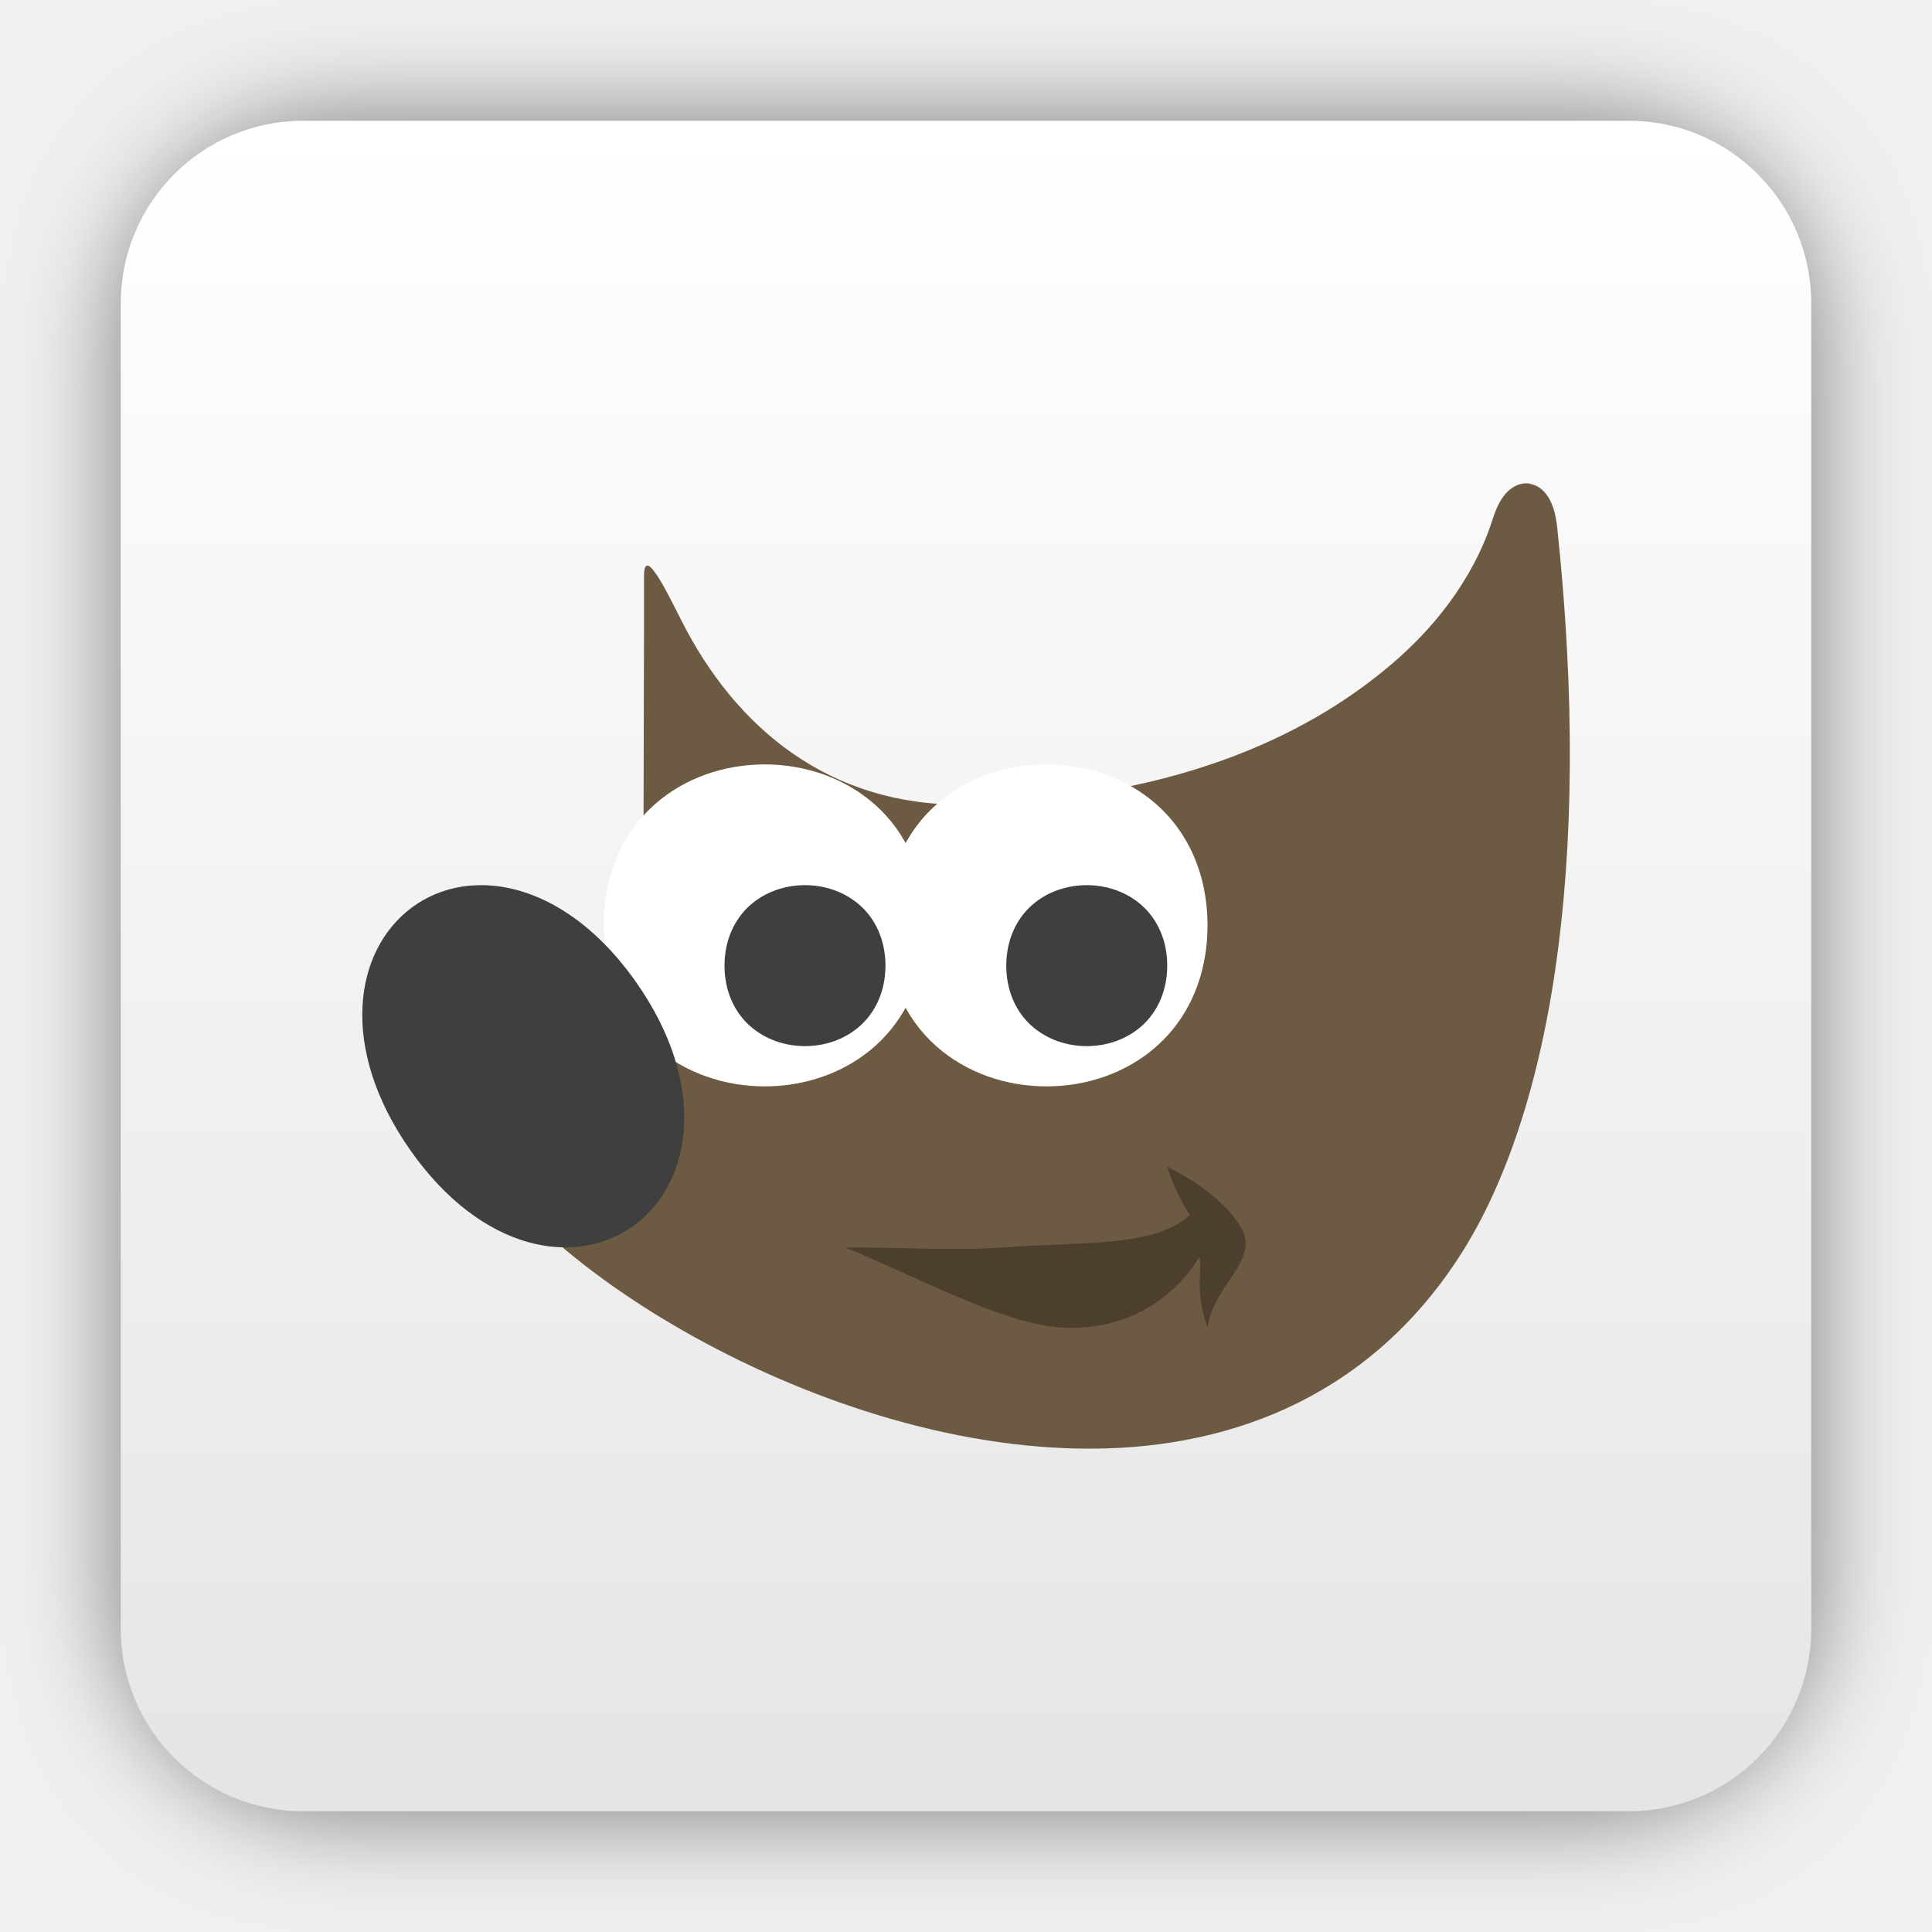
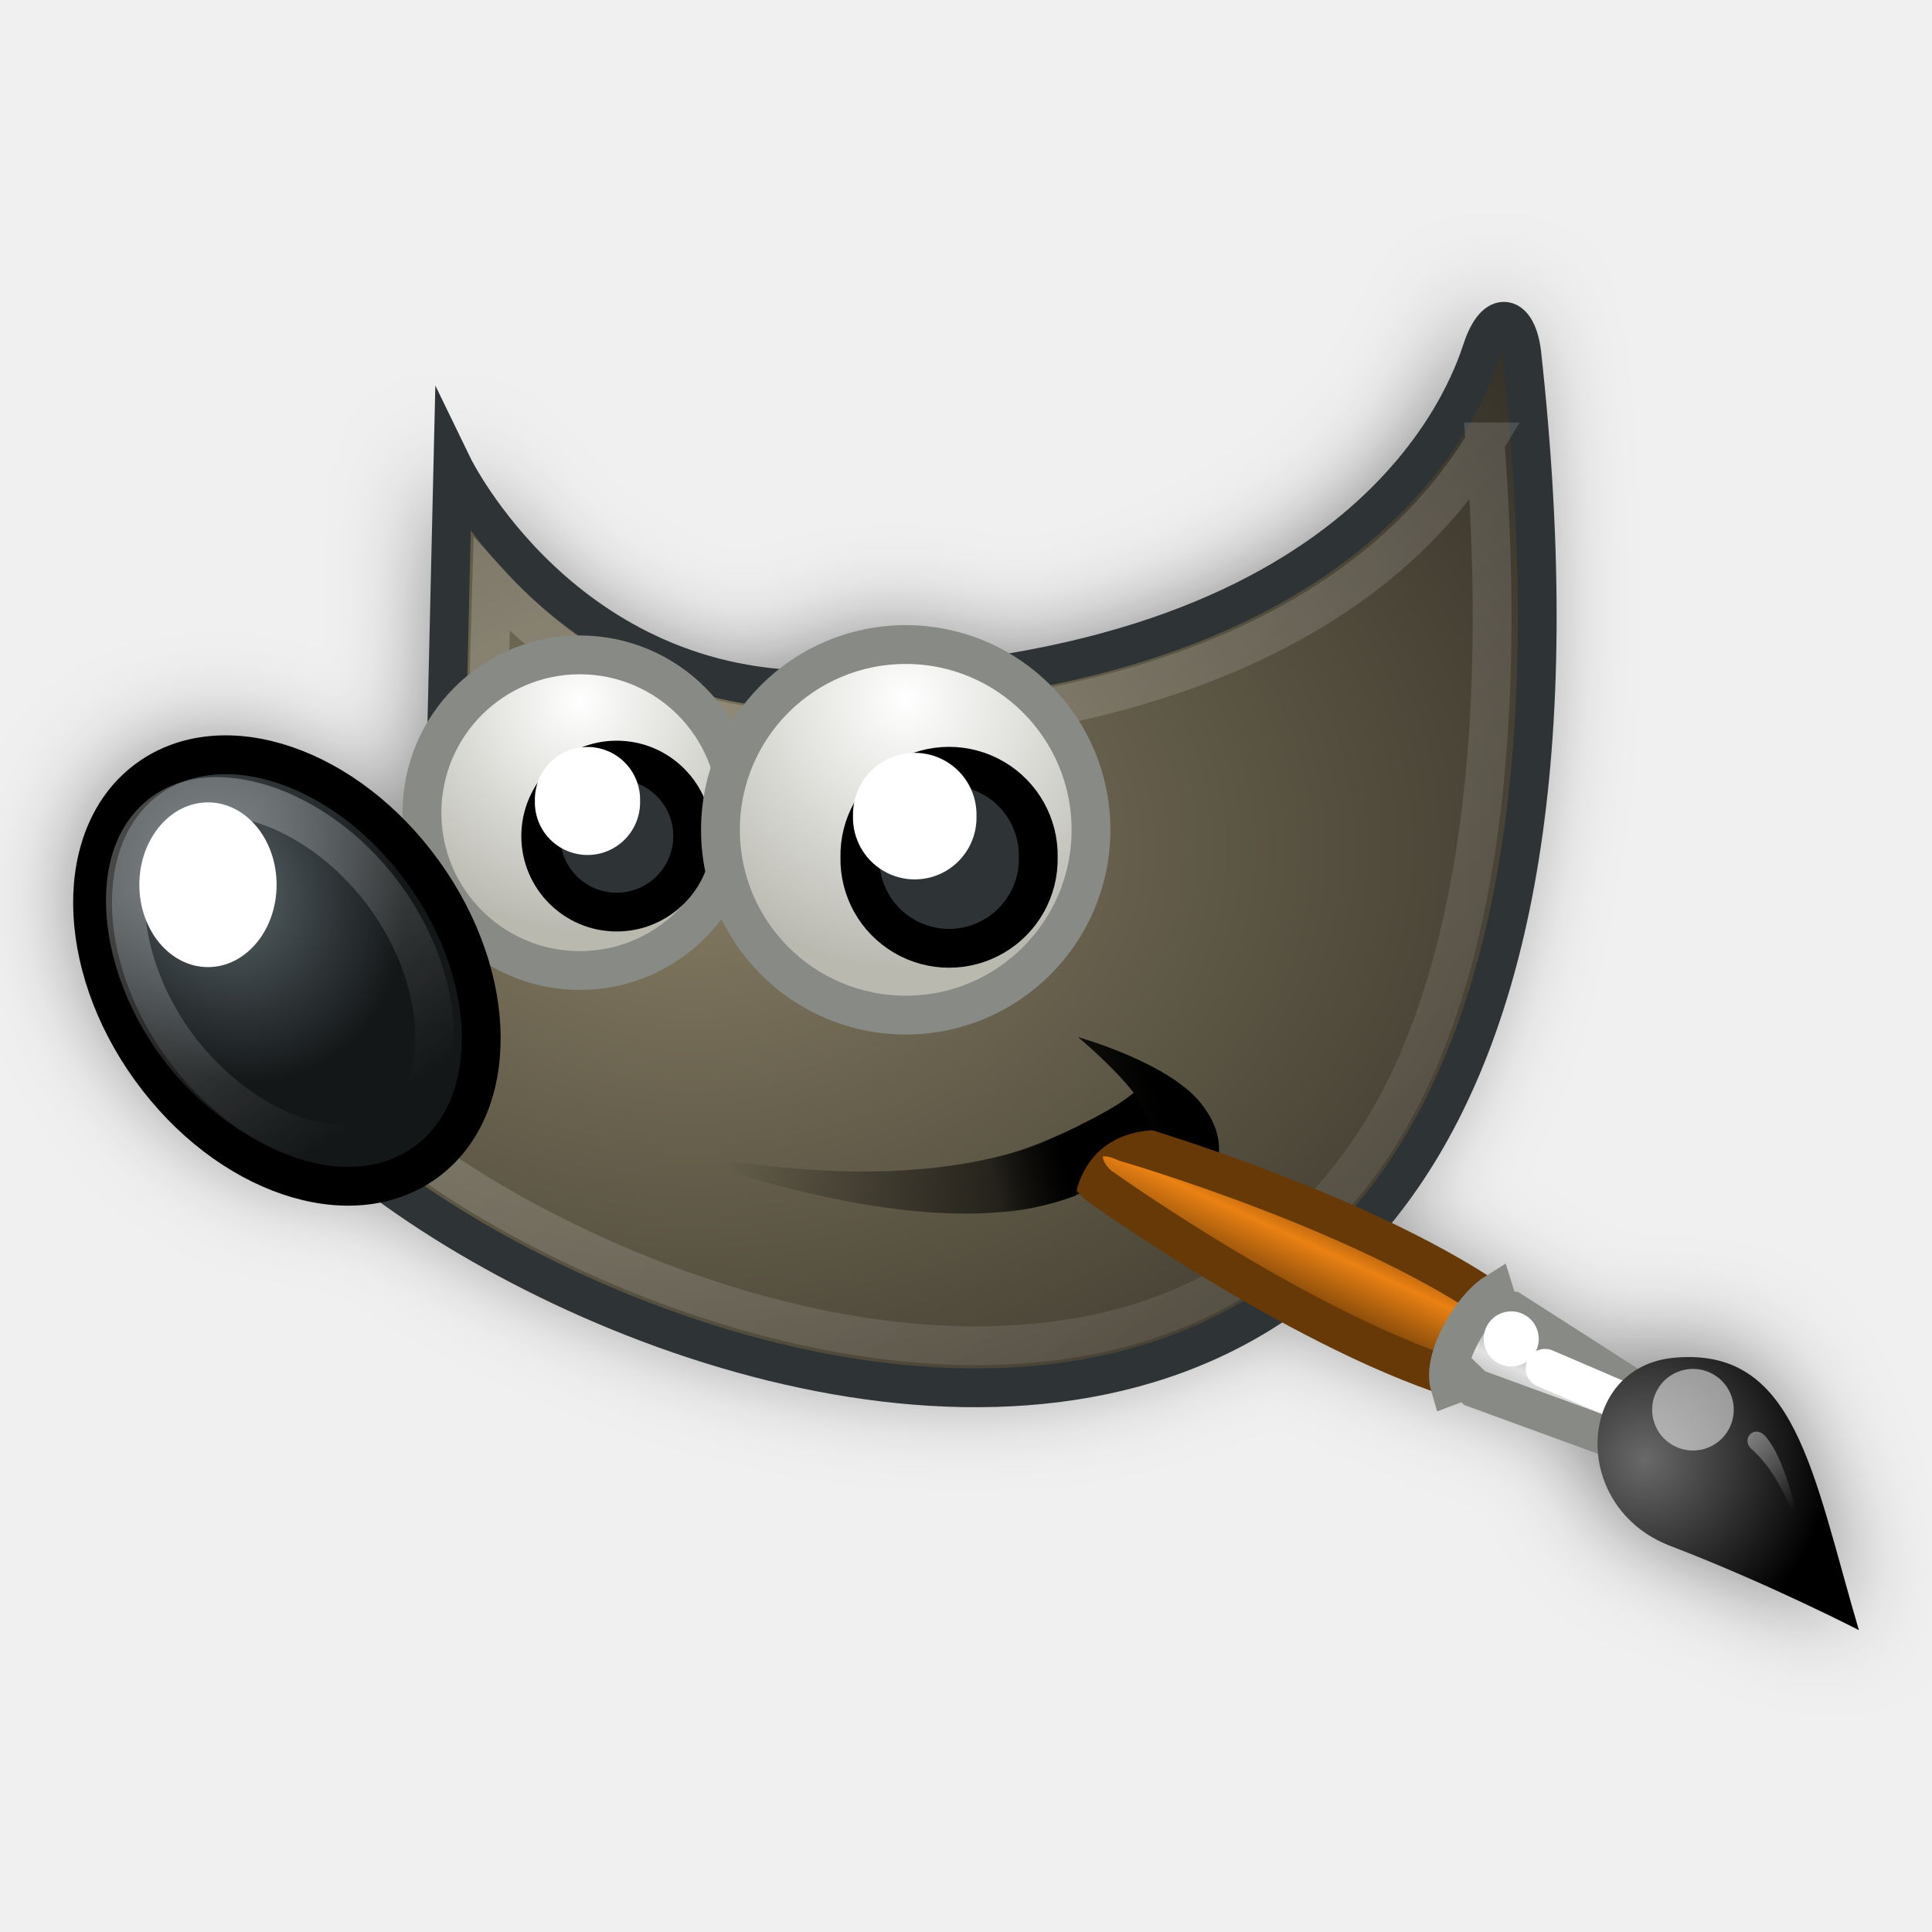
- <svg xmlns="http://www.w3.org/2000/svg" xmlns:xlink="http://www.w3.org/1999/xlink" id="svg28" version="1.1" height="32" width="32">
-   <defs id="defs32">
-     <linearGradient id="linearGradient865">
-       <stop id="stop861" offset="0" style="stop-color:#ffffff;stop-opacity:1" />
-       <stop id="stop863" offset="1" style="stop-color:#e5e5e5;stop-opacity:1" />
+ <svg xmlns="http://www.w3.org/2000/svg" xmlns:xlink="http://www.w3.org/1999/xlink" version="1.0" width="32" height="32" id="svg11300">
+   <defs id="defs3">
+     <linearGradient id="linearGradient8542">
+       <stop style="stop-color:#5b676b;stop-opacity:1" offset="0" id="stop8544" />
+       <stop style="stop-color:#141718;stop-opacity:1" offset="1" id="stop8546" />
    </linearGradient>
-     <linearGradient gradientUnits="userSpaceOnUse" y2="30" x2="16" y1="2" x1="16" id="linearGradient867" xlink:href="#linearGradient865" />
-     <filter style="color-interpolation-filters:sRGB" id="filter59498" x="-0.075" width="1.15" y="-0.075" height="1.15">
-       <feGaussianBlur stdDeviation="0.875" id="feGaussianBlur59500" />
+     <linearGradient id="linearGradient8534">
+       <stop style="stop-color:black;stop-opacity:1" offset="0" id="stop8536" />
+       <stop style="stop-color:black;stop-opacity:0" offset="1" id="stop8538" />
+     </linearGradient>
+     <linearGradient id="linearGradient8524">
+       <stop style="stop-color:white;stop-opacity:1" offset="0" id="stop8526" />
+       <stop style="stop-color:white;stop-opacity:0" offset="1" id="stop8528" />
+     </linearGradient>
+     <linearGradient id="linearGradient2446">
+       <stop style="stop-color:white;stop-opacity:1" offset="0" id="stop2448" />
+       <stop style="stop-color:white;stop-opacity:0" offset="1" id="stop2450" />
+     </linearGradient>
+     <linearGradient x1="13.236" y1="37.752" x2="7.752" y2="42.282" id="linearGradient2452" xlink:href="#linearGradient2446" gradientUnits="userSpaceOnUse" gradientTransform="matrix(0.755165,0.395143,-0.395143,0.755165,-25.91245,6.532586)" />
+     <linearGradient id="linearGradient6963">
+       <stop style="stop-color:#696969;stop-opacity:1" offset="0" id="stop6965" />
+       <stop style="stop-color:black;stop-opacity:1" offset="1" id="stop6967" />
+     </linearGradient>
+     <radialGradient cx="15.415" cy="35.357" r="7.579" fx="15.415" fy="35.357" id="radialGradient6969" xlink:href="#linearGradient6963" gradientUnits="userSpaceOnUse" gradientTransform="matrix(1.572694,0,0,1.532639,-55.36682,-21.35823)" />
+     <linearGradient id="linearGradient6939">
+       <stop style="stop-color:#bdbdbd;stop-opacity:1" offset="0" id="stop6941" />
+       <stop style="stop-color:#e2e2e2;stop-opacity:1" offset="0.333" id="stop6947" />
+       <stop style="stop-color:#a3a3a3;stop-opacity:1" offset="0.667" id="stop6949" />
+       <stop style="stop-color:#ddd;stop-opacity:1" offset="1" id="stop6943" />
+     </linearGradient>
+     <linearGradient x1="19.395" y1="30.001" x2="23.109" y2="33.439" id="linearGradient6945" xlink:href="#linearGradient6939" gradientUnits="userSpaceOnUse" gradientTransform="translate(-46.40695,-1.802856)" />
+     <linearGradient id="linearGradient6951">
+       <stop style="stop-color:#6e3d09;stop-opacity:1" offset="0" id="stop6953" />
+       <stop style="stop-color:#ea8113;stop-opacity:1" offset="0.242" id="stop6959" />
+       <stop style="stop-color:#5c3307;stop-opacity:1" offset="0.621" id="stop6961" />
+       <stop style="stop-color:#e07c12;stop-opacity:1" offset="1" id="stop6955" />
+     </linearGradient>
+     <linearGradient x1="37.018" y1="19.24" x2="27.754" y2="11.182" id="linearGradient6957" xlink:href="#linearGradient6951" gradientUnits="userSpaceOnUse" gradientTransform="translate(-49.30496,1.877723)" />
+     <linearGradient id="linearGradient6500">
+       <stop style="stop-color:#857c63;stop-opacity:1" offset="0" id="stop6502" />
+       <stop style="stop-color:#221f19;stop-opacity:1" offset="1" id="stop6504" />
+     </linearGradient>
+     <linearGradient id="linearGradient6492">
+       <stop style="stop-color:black;stop-opacity:1" offset="0" id="stop6494" />
+       <stop style="stop-color:black;stop-opacity:0" offset="1" id="stop6496" />
+     </linearGradient>
+     <linearGradient id="linearGradient6482">
+       <stop style="stop-color:black;stop-opacity:1" offset="0" id="stop6484" />
+       <stop style="stop-color:black;stop-opacity:0" offset="1" id="stop6486" />
+     </linearGradient>
+     <linearGradient id="linearGradient6468">
+       <stop style="stop-color:white;stop-opacity:1" offset="0" id="stop6470" />
+       <stop style="stop-color:#b9b9b0;stop-opacity:1" offset="1" id="stop6472" />
+     </linearGradient>
+     <linearGradient id="linearGradient6452">
+       <stop style="stop-color:white;stop-opacity:1" offset="0" id="stop6454" />
+       <stop style="stop-color:white;stop-opacity:0" offset="1" id="stop6456" />
+     </linearGradient>
+     <linearGradient x1="6.305" y1="23.362" x2="5.985" y2="31.57" id="linearGradient6458" xlink:href="#linearGradient6452" gradientUnits="userSpaceOnUse" gradientTransform="matrix(0.3742438,-0.2803038,0.2803038,0.3742438,-2.156833,7.575741)" />
+     <radialGradient cx="69.473" cy="19.598" r="3.515" fx="69.473" fy="19.598" id="radialGradient6474" xlink:href="#linearGradient6468" gradientUnits="userSpaceOnUse" gradientTransform="matrix(0.924743,0,0,0.924743,-48.95358,-5.333557)" />
+     <radialGradient cx="23" cy="33.938" r="18.25" fx="23" fy="33.938" id="radialGradient6498" xlink:href="#linearGradient6492" gradientUnits="userSpaceOnUse" gradientTransform="matrix(1,0,0,0.284247,0,24.29088)" />
+     <linearGradient x1="14.969" y1="19.111" x2="39.525" y2="46.986" id="linearGradient8530" xlink:href="#linearGradient8524" gradientUnits="userSpaceOnUse" gradientTransform="matrix(0.4675775,0,0,0.4675775,4.985132,4.149408)" />
+     <radialGradient cx="6.024" cy="25.271" r="4.831" fx="6.024" fy="25.271" id="radialGradient8548" xlink:href="#linearGradient8542" gradientUnits="userSpaceOnUse" gradientTransform="matrix(0.372898,-0.2152928,0.2512821,0.4352338,-1.519602,5.358946)" />
+     <linearGradient x1="26.163" y1="30.543" x2="24.329" y2="30.985" id="linearGradient4330" xlink:href="#linearGradient8534" gradientUnits="userSpaceOnUse" gradientTransform="matrix(0.4675775,0,0,0.4675775,4.985132,4.149408)" />
+     <linearGradient x1="32.35" y1="28.083" x2="21.213" y2="30.293" id="linearGradient4351" xlink:href="#linearGradient6482" gradientUnits="userSpaceOnUse" gradientTransform="matrix(0.4675775,0,0,0.4675775,3.191248,4.311176)" />
+     <radialGradient cx="18.558" cy="22.3" r="19.229" fx="18.558" fy="22.3" id="radialGradient4354" xlink:href="#linearGradient6500" gradientUnits="userSpaceOnUse" gradientTransform="matrix(0.8288979,0,0,0.6062984,-2.655271,1.055935)" />
+     <radialGradient cx="69.473" cy="19.598" r="3.515" fx="69.473" fy="19.598" id="radialGradient4363" xlink:href="#linearGradient6468" gradientUnits="userSpaceOnUse" gradientTransform="matrix(0.7877441,0,0,0.7877441,-43.36202,-2.622648)" />
+     <radialGradient cx="18.558" cy="22.3" r="19.229" fx="18.558" fy="22.3" id="radialGradient4354-3" xlink:href="#linearGradient6500" gradientUnits="userSpaceOnUse" gradientTransform="matrix(1.078945,0,0,0.7891958,25.0865,2.890214)" />
+     <linearGradient x1="32.35" y1="28.083" x2="21.213" y2="30.293" id="linearGradient4351-5" xlink:href="#linearGradient8534" gradientUnits="userSpaceOnUse" gradientTransform="matrix(0.608628,0,0,0.608628,32.6967,7.12744)" />
+     <linearGradient x1="14.969" y1="19.111" x2="39.525" y2="46.986" id="linearGradient8530-6" xlink:href="#linearGradient8524" gradientUnits="userSpaceOnUse" gradientTransform="matrix(0.608628,0,0,0.608628,35.03173,6.916872)" />
+     <radialGradient cx="69.473" cy="19.598" r="3.515" fx="69.473" fy="19.598" id="radialGradient4363-1" xlink:href="#linearGradient6468" gradientUnits="userSpaceOnUse" gradientTransform="matrix(1.025377,0,0,1.025377,-27.89995,-1.898058)" />
+     <radialGradient cx="6.024" cy="25.271" r="4.831" fx="6.024" fy="25.271" id="radialGradient8548-0" xlink:href="#linearGradient8542" gradientUnits="userSpaceOnUse" gradientTransform="matrix(0.4853874,-0.2802385,0.3270844,0.5665275,26.56476,8.491282)" />
+     <linearGradient x1="6.305" y1="23.362" x2="5.985" y2="31.57" id="linearGradient6458-6" xlink:href="#linearGradient8524" gradientUnits="userSpaceOnUse" gradientTransform="matrix(0.4871392,-0.3648609,0.3648609,0.4871392,25.7353,11.3768)" />
+     <radialGradient cx="69.473" cy="19.598" r="3.515" fx="69.473" fy="19.598" id="radialGradient6474-2" xlink:href="#linearGradient6468" gradientUnits="userSpaceOnUse" gradientTransform="matrix(1.203703,0,0,1.203703,-35.17827,-5.426748)" />
+     <linearGradient x1="37.018" y1="19.24" x2="27.754" y2="11.182" id="linearGradient6957-6" xlink:href="#linearGradient6951" gradientUnits="userSpaceOnUse" gradientTransform="translate(-49.30496,1.877723)" />
+     <linearGradient x1="19.395" y1="30.001" x2="23.109" y2="33.439" id="linearGradient6945-2" xlink:href="#linearGradient6939" gradientUnits="userSpaceOnUse" gradientTransform="translate(-46.40695,-1.802856)" />
+     <radialGradient cx="15.415" cy="35.357" r="7.579" fx="15.415" fy="35.357" id="radialGradient6969-5" xlink:href="#linearGradient6963" gradientUnits="userSpaceOnUse" gradientTransform="matrix(1.572694,0,0,1.532639,-55.36682,-21.35823)" />
+     <linearGradient x1="13.236" y1="37.752" x2="7.752" y2="42.282" id="linearGradient2452-2" xlink:href="#linearGradient8524" gradientUnits="userSpaceOnUse" gradientTransform="matrix(0.755165,0.395143,-0.395143,0.755165,-25.91245,6.532586)" />
+     <linearGradient x1="26.163" y1="30.543" x2="24.329" y2="30.985" id="linearGradient4330-7" xlink:href="#linearGradient8534" gradientUnits="userSpaceOnUse" gradientTransform="matrix(0.608628,0,0,0.608628,35.03173,6.916872)" />
+     <radialGradient cx="23" cy="33.938" r="18.25" fx="23" fy="33.938" id="radialGradient6498-3" xlink:href="#linearGradient8534" gradientUnits="userSpaceOnUse" gradientTransform="matrix(1,0,0,0.284247,0,24.29088)" />
+     <radialGradient cx="18.558" cy="22.3" r="19.229" fx="18.558" fy="22.3" id="radialGradient4354-5" xlink:href="#linearGradient6500" gradientUnits="userSpaceOnUse" gradientTransform="matrix(1.872629,0,0,1.369737,-18.59017,-8.416668)" />
+     <linearGradient x1="32.35" y1="28.083" x2="21.213" y2="30.293" id="linearGradient4351-6" xlink:href="#linearGradient8534" gradientUnits="userSpaceOnUse" gradientTransform="matrix(1.056342,0,0,1.056342,-5.381833,-1.062493)" />
+     <linearGradient x1="14.969" y1="19.111" x2="39.525" y2="46.986" id="linearGradient8530-1" xlink:href="#linearGradient8524" gradientUnits="userSpaceOnUse" gradientTransform="matrix(1.056342,0,0,1.056342,-1.329127,-1.427956)" />
+     <radialGradient cx="69.473" cy="19.598" r="3.515" fx="69.473" fy="19.598" id="radialGradient4363-0" xlink:href="#linearGradient6468" gradientUnits="userSpaceOnUse" gradientTransform="matrix(1.779655,0,0,1.779655,-110.554,-16.72724)" />
+     <radialGradient cx="6.024" cy="25.271" r="4.831" fx="6.024" fy="25.271" id="radialGradient8548-6" xlink:href="#linearGradient8542" gradientUnits="userSpaceOnUse" gradientTransform="matrix(0.8424436,-0.4863851,0.5676913,0.9832713,-16.02449,1.304608)" />
+     <linearGradient x1="6.305" y1="23.362" x2="5.985" y2="31.57" id="linearGradient6458-2" xlink:href="#linearGradient8524" gradientUnits="userSpaceOnUse" gradientTransform="matrix(0.8454841,-0.6332566,0.6332566,0.8454841,-17.46411,6.312746)" />
+     <radialGradient cx="69.473" cy="19.598" r="3.515" fx="69.473" fy="19.598" id="radialGradient6474-8" xlink:href="#linearGradient6468" gradientUnits="userSpaceOnUse" gradientTransform="matrix(2.08916,0,0,2.08916,-123.1864,-22.85168)" />
+     <radialGradient cx="15.415" cy="35.357" r="7.579" fx="15.415" fy="35.357" id="radialGradient6969-9" xlink:href="#linearGradient6963" gradientUnits="userSpaceOnUse" gradientTransform="matrix(1.572694,0,0,1.532639,-55.36682,-21.35823)" />
+     <linearGradient x1="26.163" y1="30.543" x2="24.329" y2="30.985" id="linearGradient4330-73" xlink:href="#linearGradient8534" gradientUnits="userSpaceOnUse" gradientTransform="matrix(1.056342,0,0,1.056342,-1.329127,-1.427956)" />
+     <radialGradient cx="18.558" cy="22.3" r="19.229" fx="18.558" fy="22.3" id="radialGradient4354-5-9" xlink:href="#linearGradient6500" gradientUnits="userSpaceOnUse" gradientTransform="matrix(1.872629,0,0,1.369737,38.77112,-50.13757)" />
+     <linearGradient x1="32.35" y1="28.083" x2="21.213" y2="30.293" id="linearGradient4351-6-9" xlink:href="#linearGradient8534" gradientUnits="userSpaceOnUse" gradientTransform="matrix(1.056342,0,0,1.056342,51.97945,-42.7834)" />
+     <linearGradient x1="14.969" y1="19.111" x2="39.525" y2="46.986" id="linearGradient8530-1-8" xlink:href="#linearGradient8524" gradientUnits="userSpaceOnUse" gradientTransform="matrix(1.056342,0,0,1.056342,56.03216,-43.14886)" />
+     <radialGradient cx="69.473" cy="19.598" r="3.515" fx="69.473" fy="19.598" id="radialGradient4363-0-0" xlink:href="#linearGradient6468" gradientUnits="userSpaceOnUse" gradientTransform="matrix(1.779655,0,0,1.779655,-53.19274,-58.44815)" />
+     <radialGradient cx="6.024" cy="25.271" r="4.831" fx="6.024" fy="25.271" id="radialGradient8548-6-1" xlink:href="#linearGradient8542" gradientUnits="userSpaceOnUse" gradientTransform="matrix(0.8424436,-0.486385,0.5676913,0.9832713,41.3368,-40.4163)" />
+     <linearGradient x1="6.305" y1="23.362" x2="5.985" y2="31.57" id="linearGradient6458-2-3" xlink:href="#linearGradient8524" gradientUnits="userSpaceOnUse" gradientTransform="matrix(0.8454841,-0.6332566,0.6332566,0.8454841,39.89718,-35.40816)" />
+     <radialGradient cx="69.473" cy="19.598" r="3.515" fx="69.473" fy="19.598" id="radialGradient6474-8-2" xlink:href="#linearGradient6468" gradientUnits="userSpaceOnUse" gradientTransform="matrix(2.08916,0,0,2.08916,-65.82508,-64.57258)" />
+     <radialGradient cx="15.415" cy="35.357" r="7.579" fx="15.415" fy="35.357" id="radialGradient6969-9-9" xlink:href="#linearGradient6963" gradientUnits="userSpaceOnUse" gradientTransform="matrix(1.572694,0,0,1.532639,-55.36682,-21.35823)" />
+     <linearGradient x1="26.163" y1="30.543" x2="24.329" y2="30.985" id="linearGradient4330-73-5" xlink:href="#linearGradient8534" gradientUnits="userSpaceOnUse" gradientTransform="matrix(1.056342,0,0,1.056342,56.03216,-43.14886)" />
+     <radialGradient cx="18.558" cy="22.3" r="19.229" fx="18.558" fy="22.3" id="radialGradient4354-5-95" xlink:href="#linearGradient6500" gradientUnits="userSpaceOnUse" gradientTransform="matrix(1.139735,0,0,0.8336603,26.0908,-34.20993)" />
+     <linearGradient x1="32.35" y1="28.083" x2="21.213" y2="30.293" id="linearGradient4351-6-8" xlink:href="#linearGradient8534" gradientUnits="userSpaceOnUse" gradientTransform="matrix(1.056342,0,0,1.056342,53.38239,-49.79807)" />
+     <linearGradient x1="14.969" y1="19.111" x2="39.525" y2="46.986" id="linearGradient8530-1-7" xlink:href="#linearGradient8524" gradientUnits="userSpaceOnUse" gradientTransform="matrix(1.056342,0,0,1.056342,57.43509,-50.16353)" />
+     <radialGradient cx="69.473" cy="19.598" r="3.515" fx="69.473" fy="19.598" id="radialGradient4363-0-2" xlink:href="#linearGradient6468" gradientUnits="userSpaceOnUse" gradientTransform="matrix(1.779655,0,0,1.779655,-51.78981,-65.46282)" />
+     <radialGradient cx="6.024" cy="25.271" r="4.831" fx="6.024" fy="25.271" id="radialGradient8548-6-10" xlink:href="#linearGradient8542" gradientUnits="userSpaceOnUse" gradientTransform="matrix(0.8424436,-0.486385,0.5676913,0.9832713,42.73973,-47.43097)" />
+     <linearGradient x1="6.305" y1="23.362" x2="5.985" y2="31.57" id="linearGradient6458-2-5" xlink:href="#linearGradient8524" gradientUnits="userSpaceOnUse" gradientTransform="matrix(0.8454841,-0.6332566,0.6332566,0.8454841,41.30011,-42.42283)" />
+     <radialGradient cx="69.473" cy="19.598" r="3.515" fx="69.473" fy="19.598" id="radialGradient6474-8-9" xlink:href="#linearGradient6468" gradientUnits="userSpaceOnUse" gradientTransform="matrix(2.08916,0,0,2.08916,-64.42215,-71.58725)" />
+     <linearGradient x1="37.018" y1="19.24" x2="27.754" y2="11.182" id="linearGradient6957-4" xlink:href="#linearGradient6951" gradientUnits="userSpaceOnUse" gradientTransform="matrix(-0.07384054,-0.250651,0.250651,-0.07384054,56.5975,1.351177)" />
+     <linearGradient x1="19.395" y1="30.001" x2="23.109" y2="33.439" id="linearGradient6945-7" xlink:href="#linearGradient6939" gradientUnits="userSpaceOnUse" gradientTransform="matrix(-0.1213229,-0.4118295,0.4118295,-0.1213229,88.43041,0.5291162)" />
+     <radialGradient cx="15.415" cy="35.357" r="7.579" fx="15.415" fy="35.357" id="radialGradient6969-9-97" xlink:href="#linearGradient6963" gradientUnits="userSpaceOnUse" gradientTransform="matrix(-0.1908038,-0.6476818,0.631186,-0.1859443,81.46396,6.59157)" />
+     <linearGradient x1="13.236" y1="37.752" x2="7.752" y2="42.282" id="linearGradient2452-7" xlink:href="#linearGradient8524" gradientUnits="userSpaceOnUse" gradientTransform="matrix(0.07111272,-0.3589391,0.3589391,0.07111272,89.37673,-8.922404)" />
+     <linearGradient x1="26.163" y1="30.543" x2="24.329" y2="30.985" id="linearGradient4330-73-56" xlink:href="#linearGradient8534" gradientUnits="userSpaceOnUse" gradientTransform="matrix(1.056342,0,0,1.056342,57.43509,-50.16353)" />
+     <filter style="color-interpolation-filters:sRGB" id="filter2599" x="-0.065" width="1.131" y="-0.088" height="1.176">
+       <feGaussianBlur stdDeviation="1.308" id="feGaussianBlur2601" />
    </filter>
  </defs>
-   <rect style="opacity:0.5;fill:#000000;fill-opacity:1;stroke-width:0.97;filter:url(#filter59498)" id="rect859-5" width="28" height="28" x="2" y="2" rx="3.631" ry="3.631" />
-   <rect ry="3.023" rx="3.023" y="2" x="2" height="28" width="28" id="rect859" style="opacity:1;fill:url(#linearGradient867);fill-opacity:1;stroke-width:0.97" />
-   <path id="path4" d="m 25.336,8.01 c -0.166,-0.026 -0.314,0.067 -0.404,0.173 -0.089,0.106 -0.151,0.238 -0.205,0.404 -0.093,0.288 -0.437,1.355 -1.674,2.41 -1.237,1.055 -3.371,2.235 -7.07,2.33 -2.249,0.026 -3.8,-1.273 -4.696,-3.048 C 11.063,9.837 10.667,9.012 10.667,9.537 v 0.812 l -0.011,4.535 0.023,0.055 c 0,0 0.201,0.448 -0.011,1.05 -0.213,0.603 -0.982,1.483 -2.858,2.046 l -0.229,0.068 0.044,0.242 c 0.104,0.585 0.519,1.185 1.131,1.799 0.612,0.614 1.432,1.235 2.387,1.797 1.909,1.123 4.355,2.011 6.731,2.052 2.376,0.042 4.701,-0.789 6.239,-3.091 1.538,-2.301 2.289,-6.494 1.674,-12.214 h -0.001 c -0.02,-0.157 -0.054,-0.291 -0.116,-0.409 -0.062,-0.117 -0.167,-0.239 -0.332,-0.265 z" style="fill:#6c5a42;fill-rule:evenodd;stroke-width:0.667" />
-   <path id="path12" d="m 12.666,12.661 c -0.66,0 -1.323,0.218 -1.827,0.667 -0.505,0.449 -0.839,1.132 -0.839,2 0,0.868 0.334,1.551 0.839,1.999 0.505,0.449 1.168,0.667 1.827,0.667 0.66,0 1.323,-0.218 1.827,-0.667 0.505,-0.449 0.84,-1.132 0.84,-1.999 0,-0.868 -0.335,-1.552 -0.84,-2 -0.505,-0.449 -1.168,-0.667 -1.827,-0.667 z" style="fill:#ffffff;fill-rule:evenodd;stroke-width:0.667" />
-   <path id="path14" d="m 13.333,14.661 c -0.327,0 -0.657,0.108 -0.911,0.334 -0.254,0.226 -0.422,0.575 -0.422,0.999 0,0.425 0.167,0.773 0.422,0.999 0.254,0.226 0.585,0.334 0.911,0.334 0.327,0 0.657,-0.108 0.911,-0.334 0.254,-0.226 0.422,-0.575 0.422,-0.999 0,-0.425 -0.167,-0.773 -0.422,-0.999 -0.254,-0.226 -0.585,-0.334 -0.911,-0.334 z" style="fill:#3f3f3f;fill-rule:evenodd;stroke-width:0.667" />
-   <path id="path16" d="m 14,20.661 c 0.962,0 1.84,0.057 2.636,0 1.322,-0.097 2.484,-9.34e-4 3.072,-0.537 -0.249,-0.379 -0.374,-0.796 -0.374,-0.796 0,0 0.804,0.362 1.193,0.955 0.387,0.591 -0.425,0.955 -0.526,1.711 -0.226,-0.664 -0.078,-0.913 -0.135,-1.177 -0.41,0.67 -1.116,1.151 -2.066,1.177 -1.011,0.028 -2.298,-0.706 -3.798,-1.332 z" style="opacity:0.3;fill-rule:evenodd;stroke-width:0.667" />
-   <path id="path20" d="m 7.988,14.661 c -0.118,0 -0.234,0.007 -0.347,0.026 -0.301,0.049 -0.579,0.166 -0.819,0.344 -0.96,0.712 -1.213,2.327 -0.027,4.018 1.186,1.691 2.756,1.953 3.716,1.241 0.96,-0.712 1.214,-2.327 0.028,-4.018 C 9.76,15.163 8.817,14.669 7.988,14.661 Z" style="fill:#3f3f3f;fill-rule:evenodd;stroke-width:0.667" />
-   <path id="path22" d="m 17.333,12.661 c -0.66,0 -1.323,0.218 -1.827,0.667 -0.505,0.449 -0.839,1.132 -0.839,2 0,0.868 0.334,1.551 0.839,1.999 0.505,0.449 1.168,0.667 1.827,0.667 0.66,0 1.323,-0.218 1.827,-0.667 0.505,-0.449 0.84,-1.132 0.84,-1.999 0,-0.868 -0.335,-1.552 -0.84,-2 -0.505,-0.449 -1.168,-0.667 -1.827,-0.667 z" style="fill:#ffffff;fill-rule:evenodd;stroke-width:0.667" />
-   <path id="path24" d="m 18,14.661 c -0.327,0 -0.657,0.108 -0.911,0.334 -0.254,0.226 -0.422,0.575 -0.422,0.999 0,0.425 0.167,0.773 0.422,0.999 0.254,0.226 0.585,0.334 0.911,0.334 0.327,0 0.657,-0.108 0.911,-0.334 0.254,-0.226 0.422,-0.575 0.422,-0.999 0,-0.425 -0.167,-0.773 -0.422,-0.999 -0.254,-0.226 -0.585,-0.334 -0.911,-0.334 z" style="fill:#3f3f3f;fill-rule:evenodd;stroke-width:0.667" />
+   <g id="layer1">
+     <g id="layer1-2" transform="matrix(0.608628,0,0,0.608628,1.639749,0.5745293)">
+       <path id="path4323-3" style="color:#000000;display:inline;overflow:visible;visibility:visible;fill:#000000;fill-opacity:1;fill-rule:evenodd;stroke:none;stroke-width:1.056;stroke-linecap:butt;stroke-linejoin:miter;stroke-miterlimit:10;stroke-dasharray:none;stroke-dashoffset:0;stroke-opacity:1;marker:none;marker-start:none;marker-mid:none;marker-end:none;filter:url(#filter2599);opacity:0.5" d="m 38.005,7.537 c -0.206,-0.032 -0.442,0.207 -0.629,0.767 -0.328,0.984 -2.389,7.095 -12.977,8.819 a 5.042,5.042 0 0 0 -5.972,0.408 c -6.329,-0.44 -9.062,-6.052 -9.062,-6.052 l -0.164,7.124 a 4.295,4.295 0 0 0 -0.677,2.307 4.295,4.295 0 0 0 0.334,1.656 c -0.038,0.067 -0.088,0.134 -0.132,0.202 A 6.442,4.575 54.192 0 0 8.559,22.527 6.443,4.575 54.192 0 0 1.139,27.883 6.442,4.575 54.192 0 0 7.513,30.947 c 6.003,4.43 17.175,8.288 24.437,3.19 1.465,0.805 3.018,1.59 4.512,2.089 3.5e-4,0.098 0.01,0.193 0.035,0.279 l 0.366,-0.138 c 0.052,0.016 0.108,0.043 0.16,0.058 l 0.151,0.144 3.379,1.232 c -0.126,1.171 0.488,2.505 1.951,3.065 2.656,1.016 5.125,2.288 5.125,2.288 -1.267,-4.301 -1.717,-7.717 -5.029,-7.413 -0.603,0.055 -1.071,0.301 -1.415,0.648 l -3.004,-1.922 -0.199,-0.019 c -0.046,-0.034 -0.104,-0.063 -0.151,-0.096 l -0.116,-0.363 c -0.057,0.036 -0.122,0.12 -0.183,0.173 -1.041,-0.698 -2.259,-1.32 -3.491,-1.884 3.708,-4.086 5.778,-11.493 4.412,-23.888 -0.066,-0.518 -0.243,-0.822 -0.449,-0.854 z" />
+       <path d="m 9.63,11.742 c 0,0 3.036,6.262 10.14,6.085 C 34.656,17.454 37.267,9.688 37.64,8.568 38.014,7.447 38.585,7.617 38.717,8.653 43.572,52.722 5.023,33.814 3.654,26.308 c 7.656,-2.241 5.789,-6.536 5.789,-6.536 z" style="color:#000000;display:inline;overflow:visible;visibility:visible;fill:url(#radialGradient4354-5);fill-opacity:1;fill-rule:evenodd;stroke:#2e3436;stroke-width:1.056;stroke-linecap:butt;stroke-linejoin:miter;stroke-miterlimit:10;stroke-dasharray:none;stroke-dashoffset:0;stroke-opacity:1;marker:none;marker-start:none;marker-mid:none;marker-end:none" id="path4323" />
+       <path d="m 15.295,30.332 c 7.119,1.424 10.744,0.104 12.865,-1.535 -0.56,-0.724 -1.517,-1.517 -1.517,-1.517 0,0 2.486,0.691 3.361,1.821 0.873,1.127 0.324,1.821 0.096,3.262 -0.509,-1.266 -1.458,-1.741 -1.586,-2.244 -1.908,2.638 -6.662,2.528 -13.219,0.213 z" style="color:#000000;display:inline;overflow:visible;visibility:visible;fill:url(#linearGradient4351-6);fill-opacity:1;fill-rule:evenodd;stroke:none;stroke-width:1.056;stroke-linecap:butt;stroke-linejoin:miter;stroke-miterlimit:10;stroke-dasharray:none;stroke-dashoffset:0;stroke-opacity:1;marker:none;marker-start:none;marker-mid:none;marker-end:none" id="path6480" />
+       <path d="m 37.722,11.083 c -0.594,0.979 -1.486,2.148 -2.839,3.268 -2.78,2.302 -7.448,4.397 -15.086,4.588 -4.462,0.111 -7.344,-2.043 -9.111,-3.961 l -0.132,4.721 c 0.144,0.442 0.439,1.469 -0.066,2.872 -0.543,1.51 -2.276,3.054 -5.249,4.225 0.264,0.551 0.523,1.102 1.32,1.882 1.086,1.062 2.595,2.206 4.39,3.235 3.59,2.059 8.241,3.69 12.577,3.763 4.336,0.073 8.3,-1.304 11.026,-5.282 2.513,-3.667 3.89,-9.875 3.169,-19.311 z" style="color:#000000;display:inline;overflow:visible;visibility:visible;opacity:0.185;fill:none;fill-opacity:1;fill-rule:evenodd;stroke:url(#linearGradient8530-1);stroke-width:1.056;stroke-linecap:butt;stroke-linejoin:miter;stroke-miterlimit:10;stroke-dasharray:none;stroke-dashoffset:0;stroke-opacity:1;marker:none;marker-start:none;marker-mid:none;marker-end:none" id="path8520" />
+       <path d="m 17.379,21.173 a 4.295,4.295 0 1 1 -8.59,0 4.295,4.295 0 1 1 8.59,0 z" style="color:#000000;display:inline;overflow:visible;visibility:visible;fill:url(#radialGradient4363-0);fill-opacity:1;fill-rule:evenodd;stroke:#888a85;stroke-width:1.056;stroke-linecap:butt;stroke-linejoin:miter;stroke-miterlimit:10;stroke-dasharray:none;stroke-dashoffset:0;stroke-opacity:1;marker:none;marker-start:none;marker-mid:none;marker-end:none" id="path4357" />
+       <path d="M 8.824,22.791 A 6.442,4.575 54.192 1 1 1.403,28.144 6.442,4.575 54.192 1 1 8.824,22.791 Z" style="color:#000000;display:inline;overflow:visible;visibility:visible;fill:url(#radialGradient8548-6);fill-opacity:1;fill-rule:evenodd;stroke:#000000;stroke-width:1.056;stroke-linecap:butt;stroke-linejoin:miter;stroke-miterlimit:10;stroke-dasharray:none;stroke-dashoffset:0;stroke-opacity:1;marker:none;marker-start:none;marker-mid:none;marker-end:none" id="path5198" />
+       <path d="m 16.157,21.809 a 2.068,2.068 0 1 1 -4.136,0 2.068,2.068 0 1 1 4.136,0 z" style="color:#000000;display:inline;overflow:visible;visibility:visible;fill:#2e3436;fill-opacity:1;fill-rule:evenodd;stroke:#000000;stroke-width:1.056;stroke-linecap:butt;stroke-linejoin:miter;stroke-miterlimit:10;stroke-dasharray:none;stroke-dashoffset:0;stroke-opacity:1;marker:none;marker-start:none;marker-mid:none;marker-end:none" id="path4359" />
+       <path d="m 1.719,21.187 c -0.675,0.505 -1.031,1.361 -0.999,2.521 0.032,1.161 0.49,2.582 1.43,3.837 0.94,1.255 2.175,2.094 3.28,2.452 1.105,0.357 2.026,0.256 2.7,-0.249 C 8.805,29.242 9.162,28.346 9.136,27.18 9.109,26.014 8.663,24.622 7.725,23.369 6.787,22.117 5.577,21.298 4.465,20.944 3.354,20.591 2.394,20.681 1.719,21.187 Z" style="color:#000000;display:inline;overflow:visible;visibility:visible;opacity:0.281;fill:none;fill-opacity:1;fill-rule:evenodd;stroke:url(#linearGradient6458-2);stroke-width:1.056;stroke-linecap:butt;stroke-linejoin:miter;stroke-miterlimit:10;stroke-dasharray:none;stroke-dashoffset:0;stroke-opacity:1;marker:none;marker-start:none;marker-mid:none;marker-end:none" id="path6450" />
+       <path d="m 4.833,23.133 a 1.867,2.241 0 1 1 -3.735,0 1.867,2.241 0 1 1 3.735,0 z" style="color:#000000;display:inline;overflow:visible;visibility:visible;fill:#ffffff;fill-opacity:1;fill-rule:evenodd;stroke:none;stroke-width:1.056;stroke-linecap:butt;stroke-linejoin:miter;stroke-miterlimit:10;stroke-dasharray:none;stroke-dashoffset:0;stroke-opacity:1;marker:none;marker-start:none;marker-mid:none;marker-end:none" id="path6446" />
+       <path d="m 14.725,20.854 a 1.432,1.432 0 1 1 -2.863,0 1.432,1.432 0 1 1 2.863,0 z" style="color:#000000;display:inline;overflow:visible;visibility:visible;fill:#ffffff;fill-opacity:1;fill-rule:evenodd;stroke:none;stroke-width:0.81;stroke-linecap:butt;stroke-linejoin:miter;stroke-miterlimit:10;stroke-dasharray:none;stroke-dashoffset:0;stroke-opacity:1;marker:none;marker-start:none;marker-mid:none;marker-end:none" id="path4361" />
+       <path d="m 26.996,21.639 a 5.042,5.042 0 1 1 -10.084,0 5.042,5.042 0 1 1 10.084,0 z" style="color:#000000;display:inline;overflow:visible;visibility:visible;fill:url(#radialGradient6474-8);fill-opacity:1;fill-rule:evenodd;stroke:#888a85;stroke-width:1.056;stroke-linecap:butt;stroke-linejoin:miter;stroke-miterlimit:10;stroke-dasharray:none;stroke-dashoffset:0;stroke-opacity:1;marker:none;marker-start:none;marker-mid:none;marker-end:none" id="path6462" />
+       <path d="m 25.561,22.386 a 2.428,2.428 0 1 1 -4.855,0 2.428,2.428 0 1 1 4.855,0 z" style="color:#000000;display:inline;overflow:visible;visibility:visible;fill:#2e3436;fill-opacity:1;fill-rule:evenodd;stroke:#000000;stroke-width:1.056;stroke-linecap:butt;stroke-linejoin:miter;stroke-miterlimit:10;stroke-dasharray:none;stroke-dashoffset:0;stroke-opacity:1;marker:none;marker-start:none;marker-mid:none;marker-end:none" id="path6464" />
+       <path d="m 23.88,21.266 a 1.681,1.681 0 1 1 -3.361,0 1.681,1.681 0 1 1 3.361,0 z" style="color:#000000;display:inline;overflow:visible;visibility:visible;fill:#ffffff;fill-opacity:1;fill-rule:evenodd;stroke:none;stroke-width:0.951;stroke-linecap:butt;stroke-linejoin:miter;stroke-miterlimit:10;stroke-dasharray:none;stroke-dashoffset:0;stroke-opacity:1;marker:none;marker-start:none;marker-mid:none;marker-end:none" id="path6466" />
+       <g transform="matrix(-0.1213229,-0.4118295,0.4118295,-0.1213229,24.77843,29.93421)" id="g8463">
+         <path d="m -23.364,23.568 3.71,3.469 C -11.307,20.657 -2.56,6.938 -2.56,6.938 -0.584,4.696 -2.677,3.188 -4.725,4.54 c 0,0 -12.97,10.115 -18.639,19.028 z" style="color:#000000;display:inline;overflow:visible;visibility:visible;opacity:1;fill:url(#linearGradient6957);fill-opacity:1;fill-rule:nonzero;stroke:#673907;stroke-width:2.46;stroke-linecap:round;stroke-linejoin:miter;stroke-miterlimit:4;stroke-dasharray:none;stroke-dashoffset:0;stroke-opacity:1;marker:none;marker-start:none;marker-mid:none;marker-end:none" id="path6937" />
+         <path d="m -30.45,32.814 2.246,1.934 8.493,-7.367 0.275,-0.706 1.094,-0.018 c -0.438,-1.562 -2.942,-4.383 -4.817,-4.383 l 0.082,1.09 -0.67,0.38 z" style="color:#000000;display:inline;overflow:visible;visibility:visible;opacity:1;fill:url(#linearGradient6945);fill-opacity:1;fill-rule:nonzero;stroke:#888a85;stroke-width:2.46;stroke-linecap:round;stroke-linejoin:miter;stroke-miterlimit:4;stroke-dasharray:none;stroke-dashoffset:0;stroke-opacity:1;marker:none;marker-start:none;marker-mid:none;marker-end:none" id="path6935" />
+         <path d="m -23.801,28.377 -4.365,5.266" style="color:#000000;display:inline;overflow:visible;visibility:visible;opacity:1;fill:none;fill-opacity:1;fill-rule:nonzero;stroke:#ffffff;stroke-width:2.46;stroke-linecap:round;stroke-linejoin:round;stroke-miterlimit:4;stroke-dasharray:none;stroke-dashoffset:0;stroke-opacity:1;marker:none;marker-start:none;marker-mid:none;marker-end:none" id="path6985" />
+         <path d="m -45.341,42.77 c 10.444,0 18.37,1.244 19.871,-6.355 1.209,-6.123 -7.211,-9.057 -11.383,-3.591 -4.019,5.266 -8.488,9.946 -8.488,9.946 z" style="color:#000000;display:inline;overflow:visible;visibility:visible;opacity:1;fill:url(#radialGradient6969-9);fill-opacity:1;fill-rule:nonzero;stroke:none;stroke-width:0.2;stroke-linecap:round;stroke-linejoin:miter;stroke-miterlimit:4;stroke-dasharray:none;stroke-dashoffset:0;stroke-opacity:1;marker:none;marker-start:none;marker-mid:none;marker-end:none" id="path6933" />
+         <path d="m 8.875,37.75 a 1.25,1.25 0 1 1 -2.5,0 1.25,1.25 0 1 1 2.5,0 z" transform="matrix(2.069903,0,0,2.069903,-44.75012,-41.50978)" style="color:#000000;display:inline;overflow:visible;visibility:visible;opacity:0.528;fill:#ffffff;fill-opacity:1;fill-rule:nonzero;stroke:none;stroke-width:1;stroke-linecap:round;stroke-linejoin:miter;stroke-miterlimit:4;stroke-dasharray:none;stroke-dashoffset:0;stroke-opacity:1;marker:none;marker-start:none;marker-mid:none;marker-end:none" id="path6971" />
+         <path d="m 8.875,37.75 a 1.25,1.25 0 1 1 -2.5,0 1.25,1.25 0 1 1 2.5,0 z" transform="matrix(1.396669,0,0,1.396669,-32.05526,-25.87664)" style="color:#000000;display:inline;overflow:visible;visibility:visible;opacity:1;fill:#ffffff;fill-opacity:1;fill-rule:nonzero;stroke:none;stroke-width:1;stroke-linecap:round;stroke-linejoin:miter;stroke-miterlimit:4;stroke-dasharray:none;stroke-dashoffset:0;stroke-opacity:1;marker:none;marker-start:none;marker-mid:none;marker-end:none" id="path6983" />
+         <path d="m -38.544,40.909 c 0,0 3.722,0.094 6.117,-1.412 0.847,-0.533 1.516,0.65 0.494,1.087 -2.207,0.945 -6.61,0.325 -6.61,0.325 z" style="color:#000000;display:inline;overflow:visible;visibility:visible;opacity:0.428;fill:url(#linearGradient2452);fill-opacity:1;fill-rule:nonzero;stroke:none;stroke-width:1;stroke-linecap:round;stroke-linejoin:miter;stroke-miterlimit:4;stroke-dasharray:none;stroke-dashoffset:0;stroke-opacity:1;marker:none;marker-start:none;marker-mid:none;marker-end:none" id="path1571" />
+       </g>
+       <path d="m 22.97,32.097 c 1.582,0.151 3.01,-0.288 3.604,-0.501 0.104,-0.587 0.567,-1.713 2.161,-1.787 l -0.56,-0.98 c 0,0 -2.077,1.424 -4.295,1.844 z" style="color:#000000;display:inline;overflow:visible;visibility:visible;fill:url(#linearGradient4330-73);fill-opacity:1;fill-rule:evenodd;stroke:none;stroke-width:1.056;stroke-linecap:butt;stroke-linejoin:miter;stroke-miterlimit:10;stroke-dasharray:none;stroke-dashoffset:0;stroke-opacity:1;marker:none;marker-start:none;marker-mid:none;marker-end:none" id="path8532" />
+       <g id="g2220">
+         <g id="g2259" />
+       </g>
+     </g>
+   </g>
</svg>
